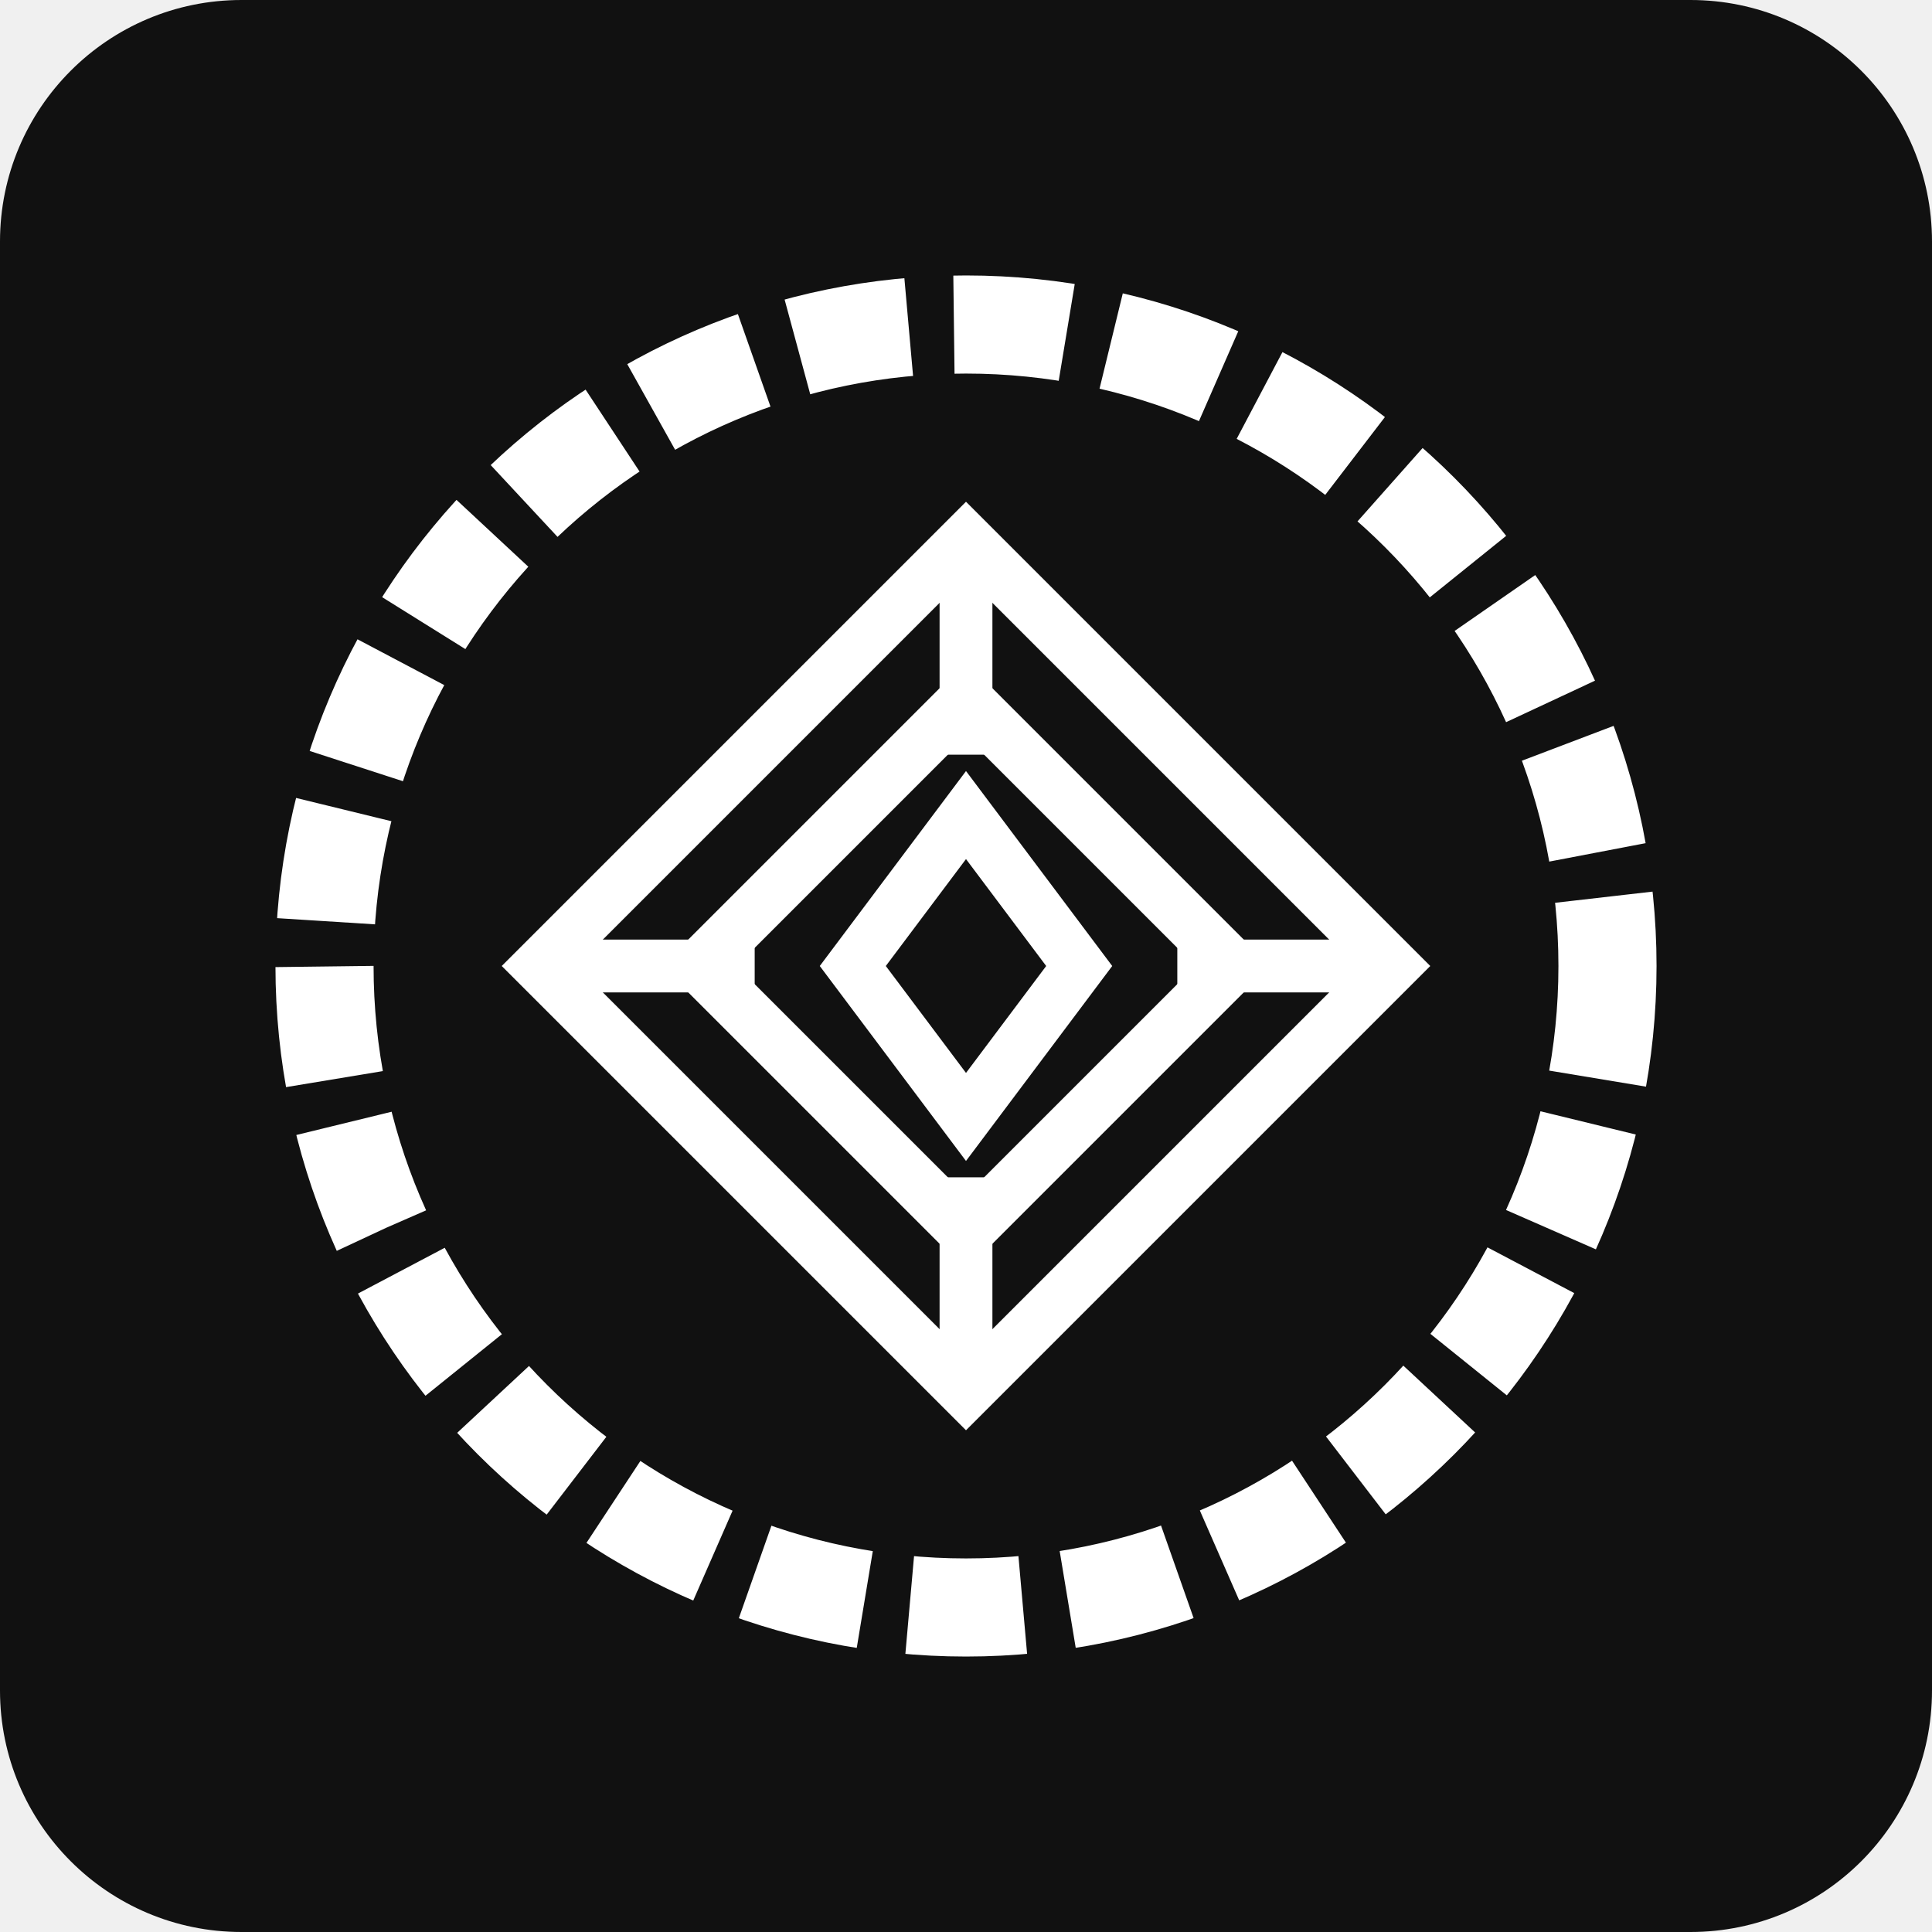
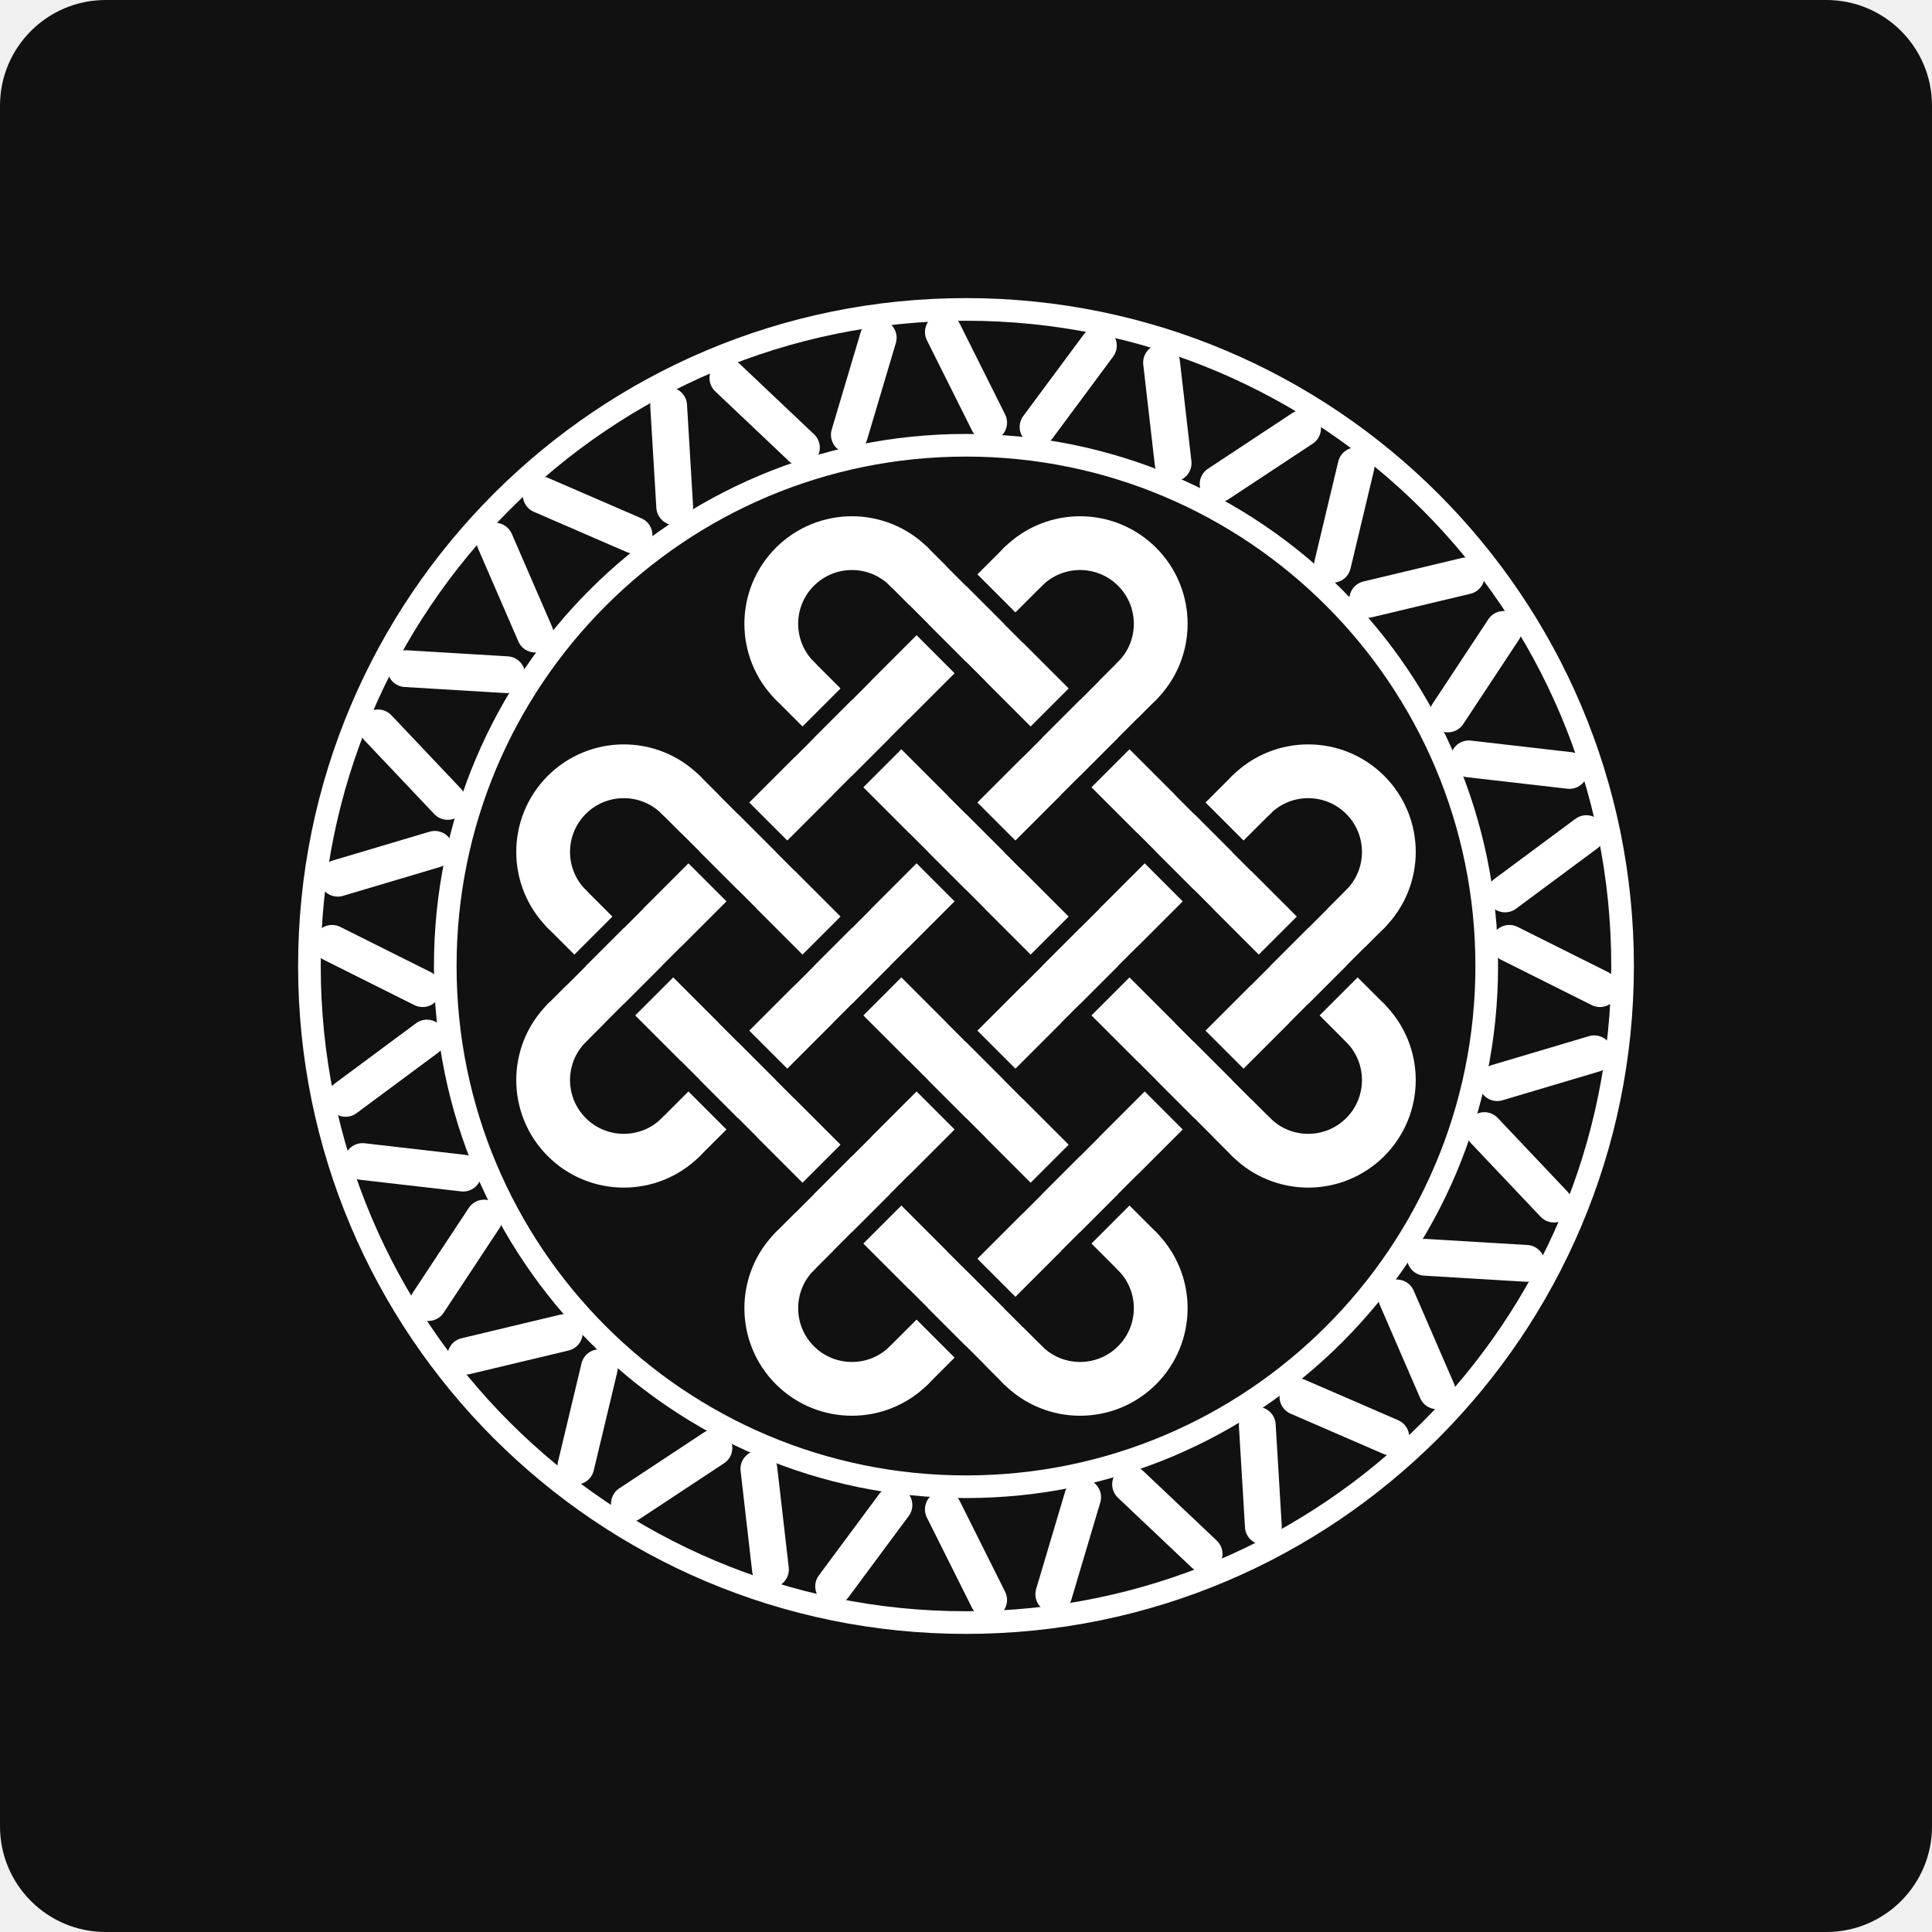
<svg xmlns="http://www.w3.org/2000/svg" width="512" height="512" viewBox="0 0 512 512">
-   <rect width="512" height="512" rx="64" fill="#111111" />
-   <circle cx="256" cy="256" r="170" fill="none" stroke="#ffffff" stroke-width="26" stroke-dasharray="30 12" />
-   <g stroke="#ffffff" stroke-width="14" fill="none" stroke-linejoin="miter">
-     <rect x="176" y="176" width="160" height="160" transform="rotate(45 256 256)" />
-     <rect x="206" y="206" width="100" height="100" transform="rotate(45 256 256)" />
-     <path d="M256 150 L256 200 M256 312 L256 362 M150 256 L200 256 M312 256 L362 256" />
-     <path d="M256 216 L286 256 L256 296 L226 256 Z" />
+   <defs>
+     <path id="zk-a" d="M96 -4 112 4" />
+     <path id="zk-b" d="M96 4 112 -4" />
+   </defs>
+   <rect width="512" height="512" rx="28" fill="#111111" />
+   <g transform="translate(256 256) scale(1.5)">
+     <g fill="none" stroke="#ffffff" stroke-width="6.5" stroke-linecap="round">
+       <circle r="92" stroke-width="4" />
+       <circle r="116" stroke-width="4" />
+       <use href="#zk-a" transform="rotate(0)" />
+       <use href="#zk-b" transform="rotate(10)" />
+       <use href="#zk-a" transform="rotate(20)" />
+       <use href="#zk-b" transform="rotate(30)" />
+       <use href="#zk-a" transform="rotate(40)" />
+       <use href="#zk-b" transform="rotate(50)" />
+       <use href="#zk-a" transform="rotate(60)" />
+       <use href="#zk-b" transform="rotate(70)" />
+       <use href="#zk-a" transform="rotate(80)" />
+       <use href="#zk-b" transform="rotate(90)" />
+       <use href="#zk-a" transform="rotate(100)" />
+       <use href="#zk-b" transform="rotate(110)" />
+       <use href="#zk-a" transform="rotate(120)" />
+       <use href="#zk-b" transform="rotate(130)" />
+       <use href="#zk-a" transform="rotate(140)" />
+       <use href="#zk-b" transform="rotate(150)" />
+       <use href="#zk-a" transform="rotate(160)" />
+       <use href="#zk-b" transform="rotate(170)" />
+       <use href="#zk-a" transform="rotate(180)" />
+       <use href="#zk-b" transform="rotate(190)" />
+       <use href="#zk-a" transform="rotate(200)" />
+       <use href="#zk-b" transform="rotate(210)" />
+       <use href="#zk-a" transform="rotate(220)" />
+       <use href="#zk-b" transform="rotate(230)" />
+       <use href="#zk-a" transform="rotate(240)" />
+       <use href="#zk-b" transform="rotate(250)" />
+       <use href="#zk-a" transform="rotate(260)" />
+       <use href="#zk-b" transform="rotate(270)" />
+       <use href="#zk-a" transform="rotate(280)" />
+       <use href="#zk-b" transform="rotate(290)" />
+       <use href="#zk-a" transform="rotate(300)" />
+       <use href="#zk-b" transform="rotate(310)" />
+       <use href="#zk-a" transform="rotate(320)" />
+       <use href="#zk-b" transform="rotate(330)" />
+       <use href="#zk-a" transform="rotate(340)" />
+       <use href="#zk-b" transform="rotate(350)" />
+     </g>
+     <g transform="rotate(45) scale(0.95)">
+       <g fill="none" stroke="#ffffff" stroke-width="10" stroke-linecap="round">
+         <path d="M-60 -45H60" />
+         <path d="M-60 -15H60" />
+         <path d="M-60 15H60" />
+         <path d="M-60 45H60" />
+         <path d="M-45 -60V60" />
+         <path d="M-15 -60V60" />
+         <path d="M15 -60V60" />
+         <path d="M45 -60V60" />
+         <path d="M-60 -45A15 15 0 0 0 -60 -15" />
+         <path d="M-60 15A15 15 0 0 0 -60 45" />
+         <path d="M60 -45A15 15 0 0 1 60 -15" />
+         <path d="M60 15A15 15 0 0 1 60 45" />
+         <path d="M-45 -60A15 15 0 0 1 -15 -60" />
+         <path d="M15 -60A15 15 0 0 1 45 -60" />
+         <path d="M-45 60A15 15 0 0 0 -15 60" />
+         <path d="M15 60A15 15 0 0 0 45 60" />
+       </g>
+       <g fill="none" stroke="#111111" stroke-width="3">
+         <path d="M-55 -51.5H-35" />
+         <path d="M-55 -38.5H-35" />
+         <path d="M5 -51.5H25" />
+         <path d="M5 -38.5H25" />
+         <path d="M-25 -21.5H-5" />
+         <path d="M-25 -8.5H-5" />
+         <path d="M35 -21.5H55" />
+         <path d="M35 -8.5H55" />
+         <path d="M-55 8.5H-35" />
+         <path d="M-55 21.5H-35" />
+         <path d="M5 8.5H25" />
+         <path d="M5 21.5H25" />
+         <path d="M-25 38.5H-5" />
+         <path d="M-25 51.5H-5" />
+         <path d="M35 38.5H55" />
+         <path d="M35 51.5H55" />
+         <path d="M-21.5 -55V-35" />
+         <path d="M-8.5 -55V-35" />
+         <path d="M38.5 -55V-35" />
+         <path d="M51.5 -55V-35" />
+         <path d="M-51.5 -25V-5" />
+         <path d="M-38.5 -25V-5" />
+         <path d="M8.5 -25V-5" />
+         <path d="M21.5 -25V-5" />
+         <path d="M-21.5 5V25" />
+         <path d="M-8.5 5V25" />
+         <path d="M38.5 5V25" />
+         <path d="M51.5 5V25" />
+         <path d="M-51.5 35V55" />
+         <path d="M-38.5 35V55" />
+         <path d="M8.5 35V55" />
+         <path d="M21.5 35V55" />
+       </g>
+     </g>
  </g>
</svg>
